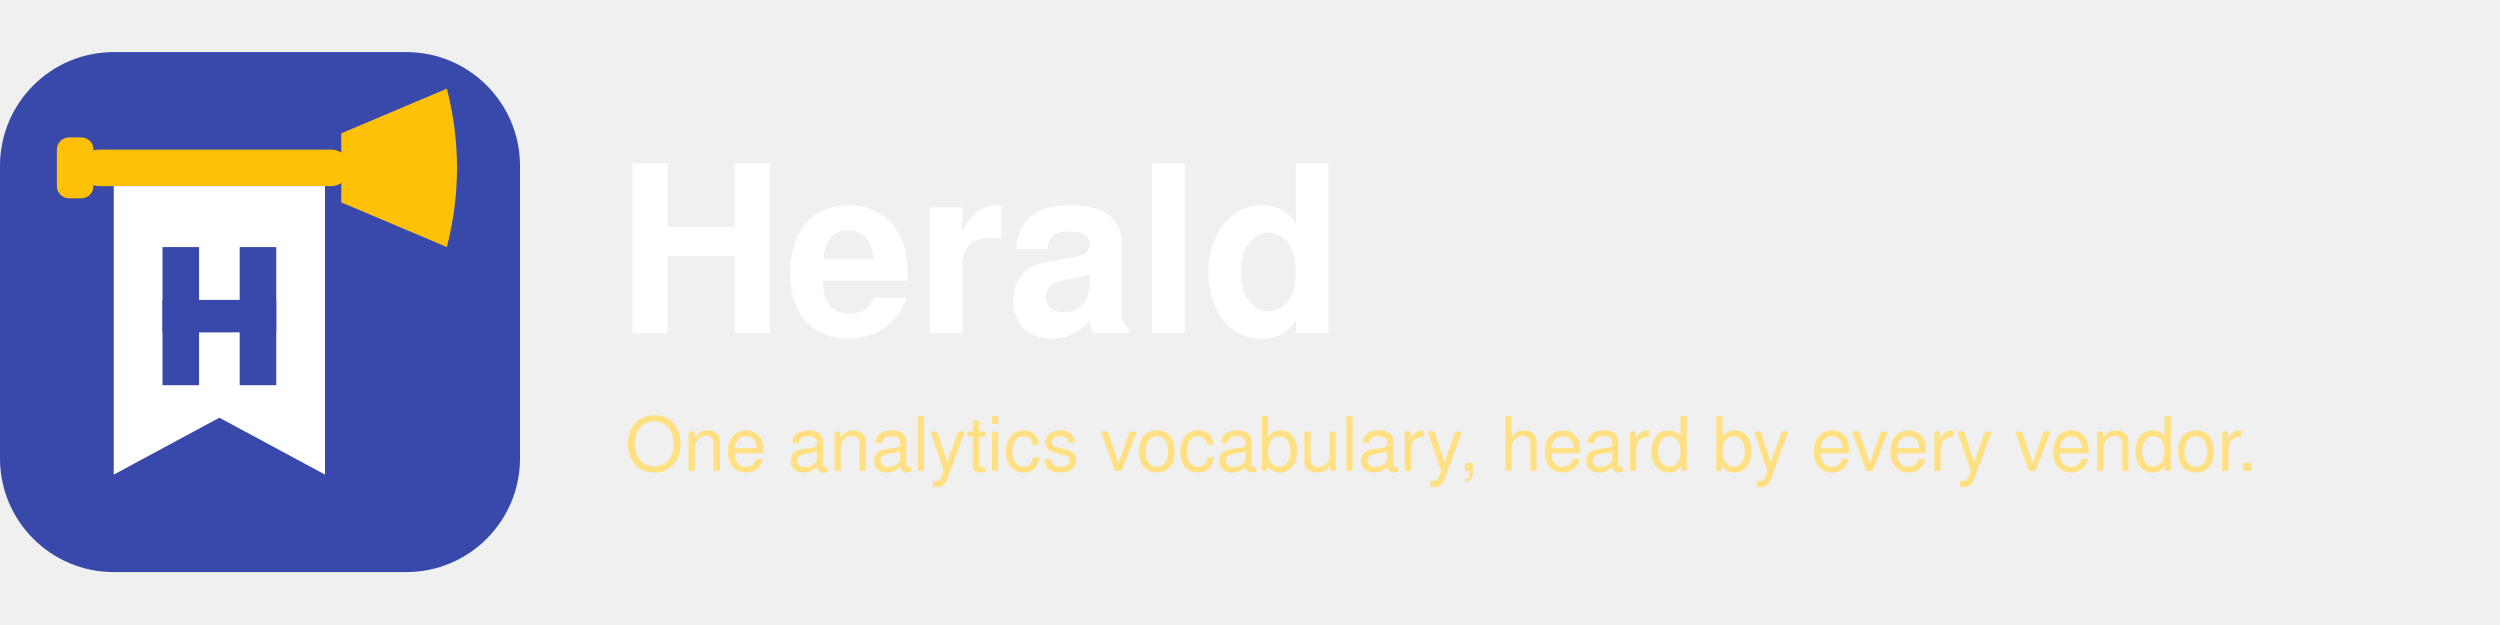
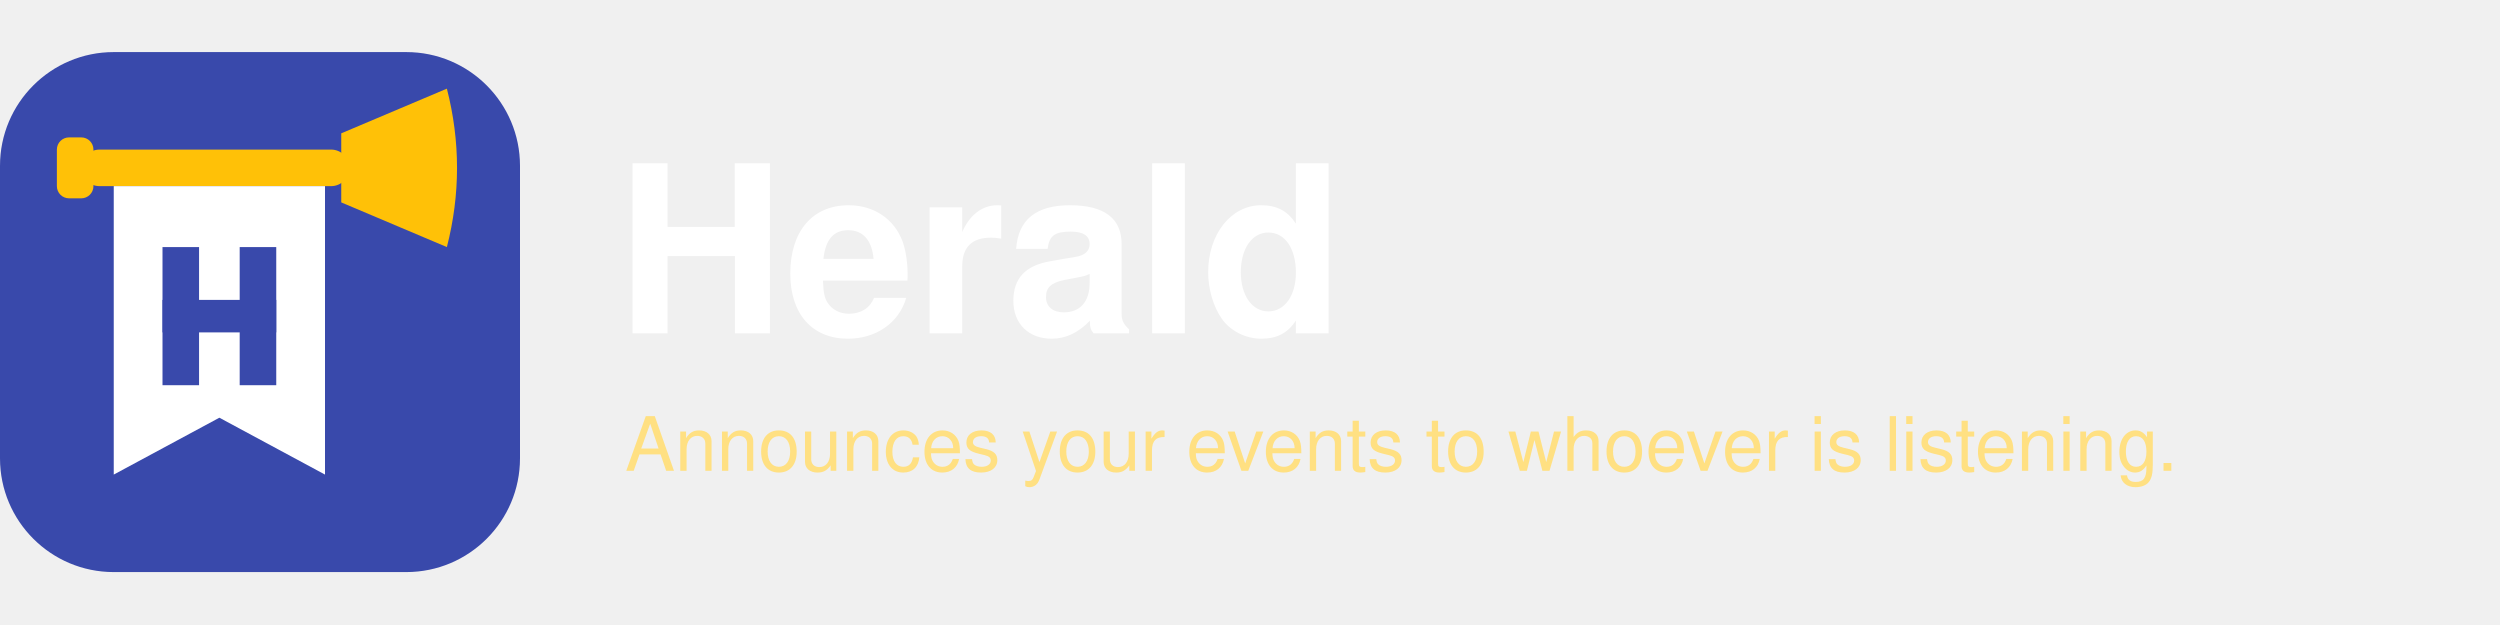
<svg xmlns="http://www.w3.org/2000/svg" width="1200" height="300" viewBox="0 0 1200 300">
  <g transform="translate(0 25) scale(3.9)">
    <rect width="64" height="64" rx="14" fill="#3949AB" />
    <rect x="10" y="12" width="33" height="4.5" rx="2.25" fill="#FFC107" />
    <rect x="7" y="10.5" width="4.5" height="7.5" rx="1.5" fill="#FFC107" />
    <path d="M42 10 L55 4.5 Q57.5 14.25 55 24 L42 18.5 Z" fill="#FFC107" />
    <path d="M14 16.5 H40 V52 L27 45 L14 52 Z" fill="#FFFFFF" />
    <rect x="20" y="24" width="4.5" height="17" fill="#3949AB" />
    <rect x="29.5" y="24" width="4.5" height="17" fill="#3949AB" />
    <rect x="20" y="30.5" width="14" height="4" fill="#3949AB" />
  </g>
  <g font-family="-apple-system, 'Helvetica Neue', Helvetica, Arial, sans-serif">
    <text x="296" y="160" font-size="112" font-weight="700" fill="#FFFFFF">Herald</text>
-     <text x="300" y="226" font-size="36" fill="#FFE082">One analytics vocabulary, heard by every vendor.</text>
+     <text x="300" y="226" font-size="36" fill="#FFE082">Announces your events to whoever is listening.</text>
  </g>
</svg>
